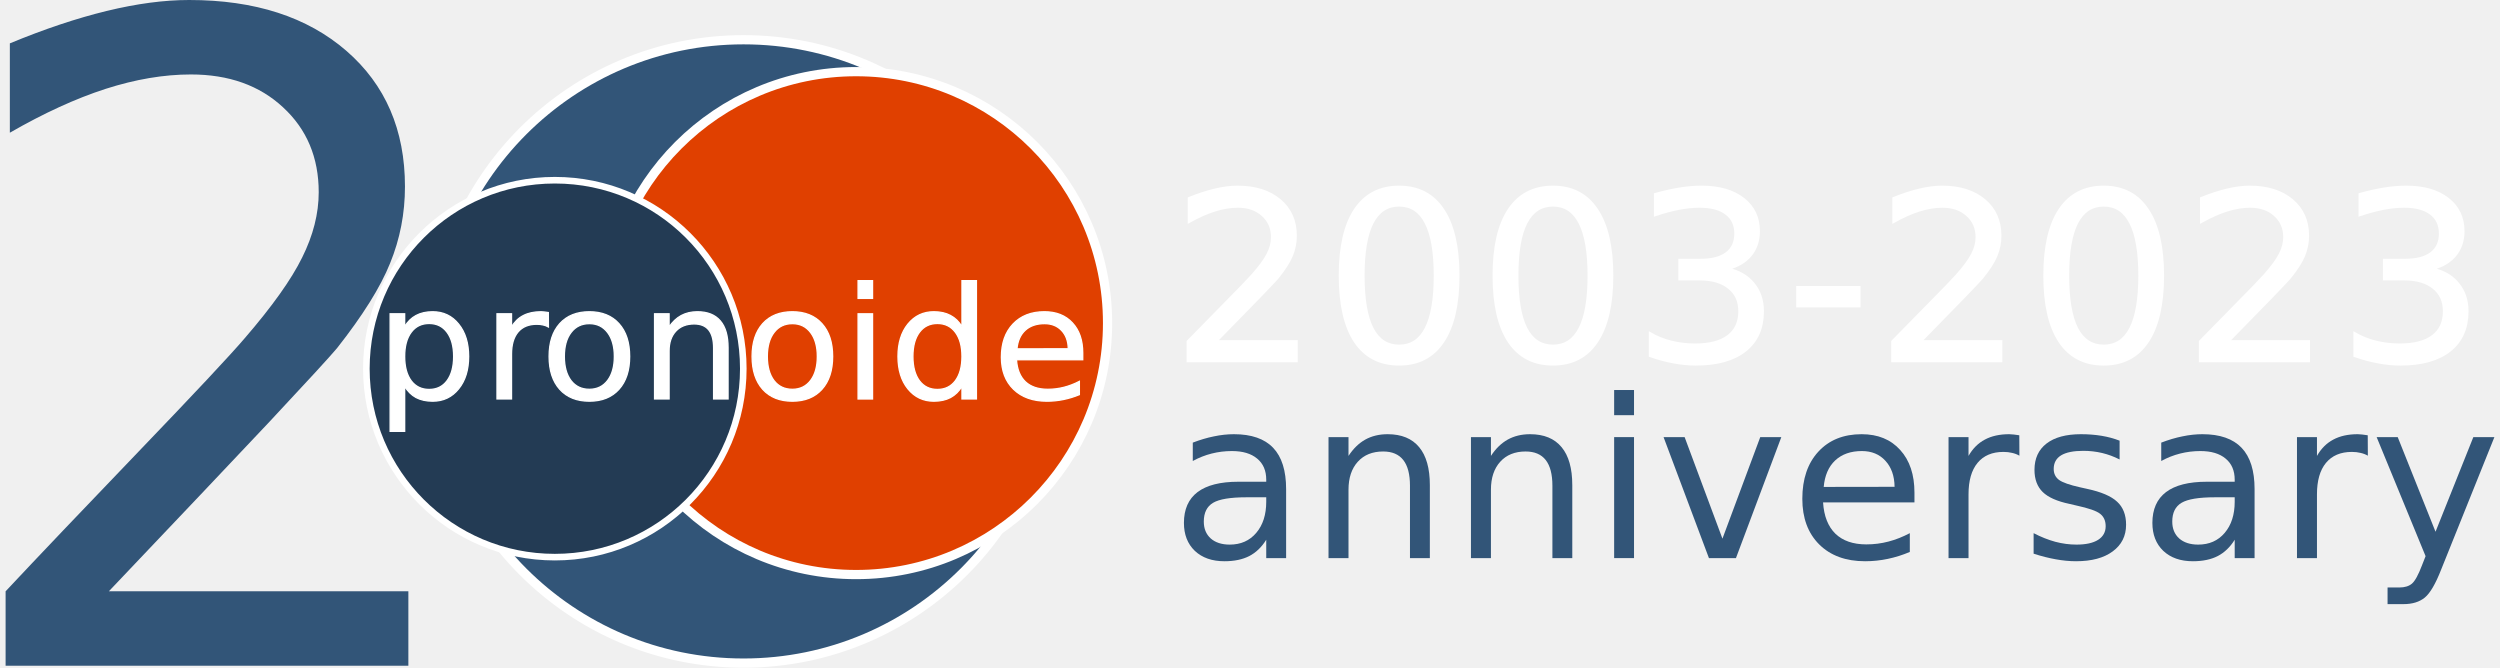
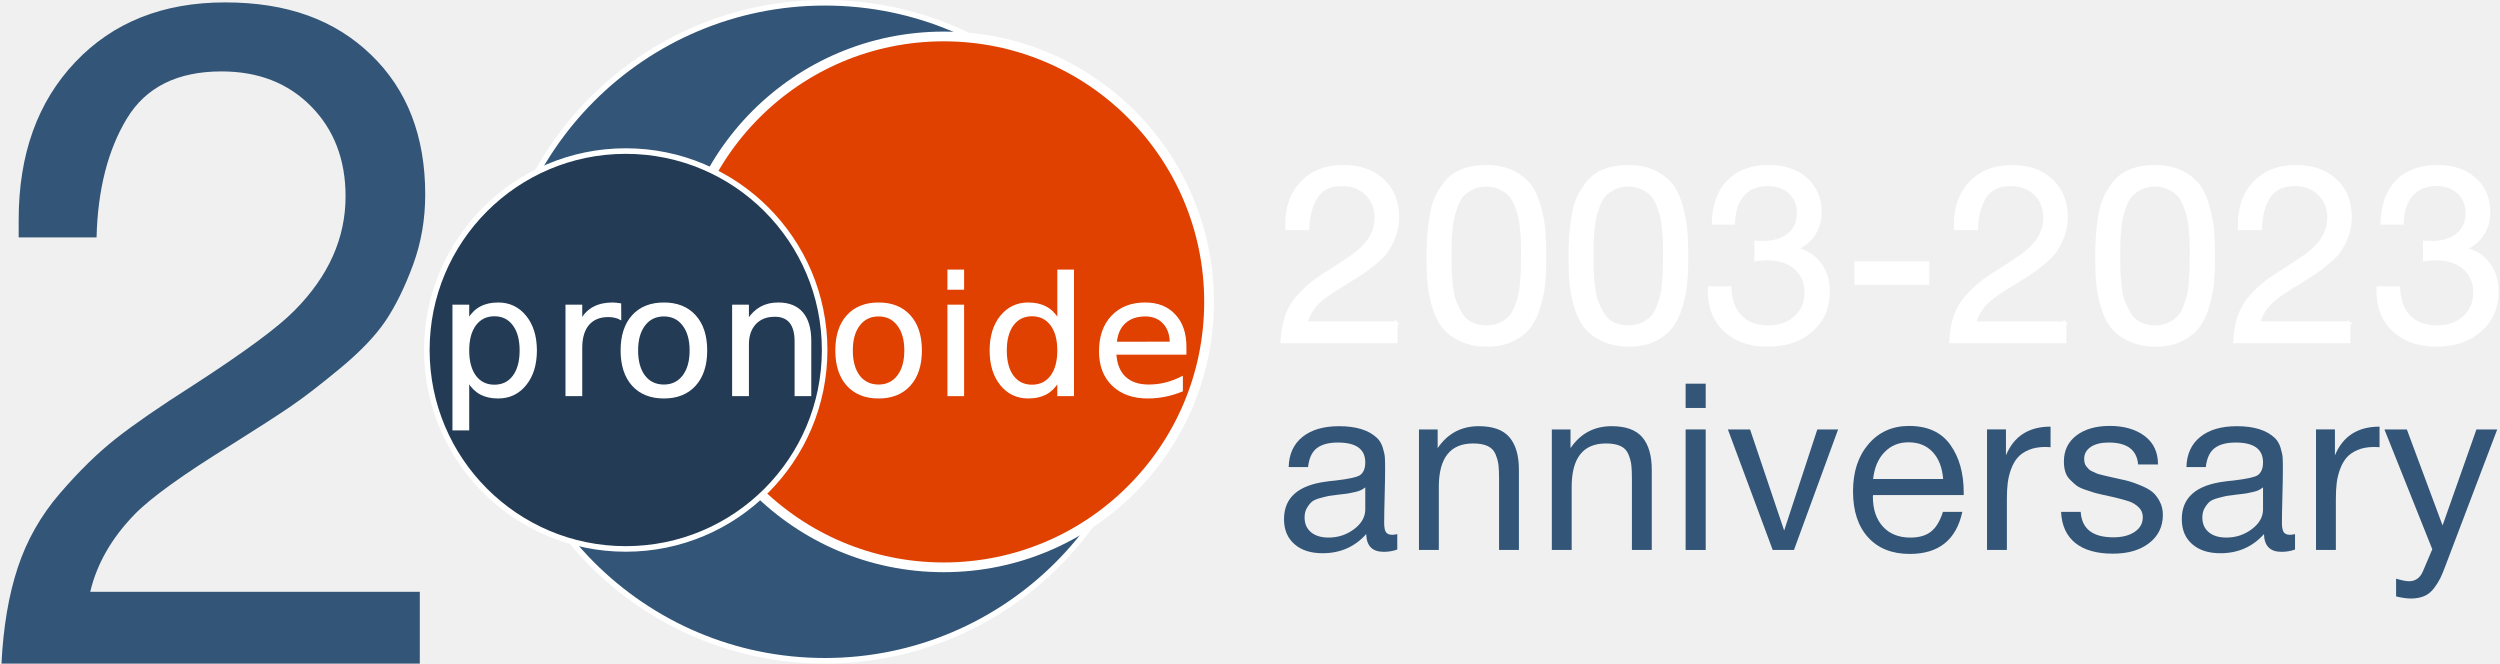
- <svg xmlns="http://www.w3.org/2000/svg" id="Layer_1" viewBox="0 0 161 43" version="1.1" width="161" height="43">
-   <defs id="defs4">
-     <style id="style2">.cls-1{font-size:130px;}.cls-1,.cls-2,.cls-3,.cls-4{font-family:HelveticaNeueCyr-Roman, HelveticaNeueCyr;}.cls-1,.cls-5,.cls-3,.cls-6,.cls-7{stroke:#fff;stroke-miterlimit:10;}.cls-1,.cls-3{fill:#fff;}.cls-2{font-size:670.85px;}.cls-2,.cls-5,.cls-4{fill:#325578;}.cls-8{letter-spacing:0em;}.cls-5,.cls-7{stroke-width:7px;}.cls-9{letter-spacing:.01em;}.cls-3{font-size:178px;letter-spacing:.02em;stroke-width:2px;}.cls-6{fill:#233b54;stroke-width:5px;}.cls-7{fill:#e04000;}.cls-4{font-size:168px;letter-spacing:.01em;}</style>
+ <svg xmlns="http://www.w3.org/2000/svg" id="Layer_1" viewBox="0 0 162 43" version="1.1" width="162" height="43">
+   <defs id="defs3854">
+     <style id="style3841">.cls-1,.cls-2{stroke-width:4px;}.cls-1,.cls-2,.cls-3,.cls-4,.cls-5{stroke:#fff;stroke-miterlimit:10;}.cls-1,.cls-6{fill:#325578;}.cls-2{fill:#233b54;}.cls-3{stroke-width:2px;}.cls-3,.cls-5{fill:#fff;}.cls-7{filter:url(#drop-shadow-1);}.cls-4{fill:#e04000;stroke-width:7px;}</style>
+     <filter id="drop-shadow-1" filterUnits="userSpaceOnUse">
+       <feOffset dx="5" dy="5" id="feOffset3843" />
+       <feGaussianBlur result="blur" stdDeviation="8" id="feGaussianBlur3845" />
+       <feFlood flood-color="#000" flood-opacity=".72" id="feFlood3847" />
+       <feComposite in2="blur" operator="in" id="feComposite3849" result="result1" />
+       <feComposite in="SourceGraphic" in2="result1" id="feComposite3851" />
+     </filter>
  </defs>
-   <g id="g780" transform="matrix(0.08480974,0,0,0.08480974,-3.60444,-29.32765)">
-     <g aria-label="anniversary" id="text8" class="cls-4" style="font-size:168px;font-family:HelveticaNeueCyr-Roman, HelveticaNeueCyr;letter-spacing:0.01em;fill:#325578">
-       <path d="m 989.006,723.419 q -18.293,0 -25.348,4.184 -7.055,4.184 -7.055,14.273 0,8.039 5.25,12.797 5.332,4.676 14.438,4.676 12.551,0 20.098,-8.859 7.629,-8.941 7.629,-23.707 v -3.363 z m 30.105,-6.234 v 52.418 h -15.094 v -13.945 q -5.168,8.367 -12.879,12.387 -7.711,3.938 -18.867,3.938 -14.109,0 -22.477,-7.875 -8.285,-7.957 -8.285,-21.246 0,-15.504 10.336,-23.379 10.418,-7.875 31.008,-7.875 h 21.164 v -1.477 q 0,-10.418 -6.891,-16.078 -6.809,-5.742 -19.195,-5.742 -7.875,0 -15.34,1.887 -7.465,1.887 -14.355,5.66 v -13.945 q 8.285,-3.199 16.078,-4.758 7.793,-1.641 15.176,-1.641 19.934,0 29.777,10.336 9.844,10.336 9.844,31.336 z" id="path3655" />
-       <path d="m 1128.253,714.149 v 55.453 h -15.094 v -54.961 q 0,-13.043 -5.086,-19.523 -5.086,-6.48 -15.258,-6.48 -12.223,0 -19.277,7.793 -7.055,7.793 -7.055,21.246 v 51.926 h -15.176 v -91.875 h 15.176 v 14.273 q 5.414,-8.285 12.715,-12.387 7.383,-4.102 16.98,-4.102 15.832,0 23.953,9.844 8.121,9.762 8.121,28.793 z" id="path3657" />
-       <path d="m 1236.409,714.149 v 55.453 h -15.094 v -54.961 q 0,-13.043 -5.086,-19.523 -5.086,-6.48 -15.258,-6.48 -12.223,0 -19.277,7.793 -7.055,7.793 -7.055,21.246 v 51.926 h -15.176 v -91.875 h 15.176 v 14.273 q 5.414,-8.285 12.715,-12.387 7.383,-4.102 16.98,-4.102 15.832,0 23.953,9.844 8.121,9.762 8.121,28.793 z" id="path3659" />
-       <path d="m 1268.195,677.727 h 15.094 v 91.875 h -15.094 z m 0,-35.766 h 15.094 v 19.113 h -15.094 z" id="path3661" />
-       <path d="m 1305.723,677.727 h 15.996 l 28.711,77.109 28.711,-77.109 h 15.996 l -34.453,91.875 h -20.508 z" id="path3663" />
-       <path d="m 1496.238,719.892 v 7.383 h -69.398 q 0.984,15.586 9.351,23.789 8.449,8.121 23.461,8.121 8.695,0 16.816,-2.133 8.203,-2.133 16.242,-6.398 v 14.273 q -8.121,3.445 -16.652,5.25 -8.531,1.805 -17.309,1.805 -21.984,0 -34.863,-12.797 -12.797,-12.797 -12.797,-34.617 0,-22.559 12.141,-35.766 12.223,-13.289 32.895,-13.289 18.539,0 29.285,11.977 10.828,11.895 10.828,32.402 z m -15.094,-4.43 q -0.164,-12.387 -6.973,-19.77 -6.727,-7.383 -17.883,-7.383 -12.633,0 -20.262,7.137 -7.547,7.137 -8.695,20.098 z" id="path3665" />
-       <path d="m 1575.93,691.837 q -2.543,-1.477 -5.578,-2.133 -2.953,-0.738 -6.562,-0.738 -12.797,0 -19.688,8.367 -6.809,8.285 -6.809,23.871 v 48.398 h -15.176 v -91.875 h 15.176 v 14.273 q 4.758,-8.367 12.387,-12.387 7.629,-4.102 18.539,-4.102 1.559,0 3.445,0.246 1.887,0.164 4.184,0.574 z" id="path3667" />
-       <path d="m 1652.013,680.435 v 14.273 q -6.399,-3.281 -13.289,-4.922 -6.891,-1.641 -14.273,-1.641 -11.238,0 -16.898,3.445 -5.578,3.445 -5.578,10.336 0,5.25 4.019,8.285 4.02,2.953 16.16,5.66 l 5.168,1.148 q 16.078,3.445 22.805,9.762 6.809,6.234 6.809,17.473 0,12.797 -10.172,20.262 -10.09,7.465 -27.809,7.465 -7.383,0 -15.422,-1.477 -7.957,-1.395 -16.816,-4.266 v -15.586 q 8.367,4.348 16.488,6.562 8.121,2.133 16.078,2.133 10.664,0 16.406,-3.609 5.742,-3.691 5.742,-10.336 0,-6.152 -4.184,-9.434 -4.101,-3.281 -18.129,-6.316 l -5.25,-1.23 q -14.027,-2.953 -20.262,-9.023 -6.234,-6.152 -6.234,-16.816 0,-12.961 9.188,-20.016 9.188,-7.055 26.086,-7.055 8.367,0 15.75,1.23 7.383,1.23 13.617,3.691 z" id="path3669" />
-       <path d="m 1724.403,723.419 q -18.293,0 -25.348,4.184 -7.055,4.184 -7.055,14.273 0,8.039 5.25,12.797 5.332,4.676 14.438,4.676 12.551,0 20.098,-8.859 7.629,-8.941 7.629,-23.707 v -3.363 z m 30.105,-6.234 v 52.418 h -15.094 v -13.945 q -5.168,8.367 -12.879,12.387 -7.711,3.938 -18.867,3.938 -14.109,0 -22.477,-7.875 -8.285,-7.957 -8.285,-21.246 0,-15.504 10.336,-23.379 10.418,-7.875 31.008,-7.875 h 21.164 v -1.477 q 0,-10.418 -6.891,-16.078 -6.809,-5.742 -19.195,-5.742 -7.875,0 -15.34,1.887 -7.465,1.887 -14.355,5.66 v -13.945 q 8.285,-3.199 16.078,-4.758 7.793,-1.641 15.176,-1.641 19.934,0 29.777,10.336 9.844,10.336 9.844,31.336 z" id="path3671" />
-       <path d="m 1840.517,691.837 q -2.543,-1.477 -5.578,-2.133 -2.953,-0.738 -6.562,-0.738 -12.797,0 -19.688,8.367 -6.809,8.285 -6.809,23.871 v 48.398 h -15.176 v -91.875 h 15.176 v 14.273 q 4.758,-8.367 12.387,-12.387 7.629,-4.102 18.539,-4.102 1.558,0 3.445,0.246 1.887,0.164 4.184,0.574 z" id="path3673" />
-       <path d="m 1896.256,778.134 q -6.399,16.406 -12.469,21.41 -6.07,5.004 -16.242,5.004 h -12.059 v -12.633 h 8.859 q 6.234,0 9.68,-2.953 3.445,-2.953 7.629,-13.945 l 2.707,-6.891 -37.16,-90.398 h 15.996 l 28.711,71.859 28.711,-71.859 h 15.996 z" id="path3675" />
+   <g class="cls-7" id="g3902">
+     <path class="cls-5" d="m 574.58,578.36 v 9.49 c 5,-7.71 12.76,-11.57 23.3,-11.57 9.64,0 17.29,3.17 22.96,9.49 5.67,6.33 8.5,14.91 8.5,25.74 0,10.83 -2.79,19.48 -8.37,25.94 -5.58,6.46 -13.1,9.68 -22.56,9.68 -9.46,0 -17.63,-3.68 -23.16,-11.05 v 35.23 h -11.38 v -92.95 z m 21.56,7.15 c -6.61,0 -11.81,2.32 -15.6,6.96 -3.8,4.64 -5.69,11.03 -5.69,19.18 0,8.15 1.94,14.54 5.82,19.17 3.88,4.64 9.17,6.96 15.87,6.96 6.7,0 11.65,-2.34 15.4,-7.02 3.75,-4.68 5.62,-11.05 5.62,-19.11 0,-8.06 -1.9,-14.54 -5.69,-19.18 -3.8,-4.64 -9.04,-6.96 -15.73,-6.96 z" id="path3886" />
+     <path class="cls-5" d="m 681.02,576.8 v 11.44 c -0.8,-0.08 -1.79,-0.13 -2.95,-0.13 -3.66,0 -6.83,0.54 -9.51,1.62 -2.68,1.08 -4.8,2.49 -6.36,4.23 -1.56,1.73 -2.83,3.9 -3.82,6.5 -0.98,2.6 -1.63,5.2 -1.94,7.8 -0.31,2.6 -0.47,5.55 -0.47,8.84 v 28.34 h -11.38 v -67.08 h 10.85 v 14.43 c 4.55,-10.66 13.08,-15.99 25.58,-15.99 z" id="path3888" />
+     <path class="cls-5" d="m 694.41,586.03 c 6.07,-6.41 14.33,-9.62 24.77,-9.62 10.44,0 18.57,3.08 24.37,9.23 5.8,6.15 8.7,14.78 8.7,25.87 0,11.09 -2.9,20.2 -8.7,26.52 -5.8,6.33 -13.97,9.49 -24.5,9.49 -10.53,0 -18.79,-3.12 -24.77,-9.36 -5.98,-6.24 -8.97,-14.91 -8.97,-26 0,-11.09 3.03,-19.71 9.11,-26.13 z m 40.37,6.7 c -3.88,-4.72 -9.17,-7.08 -15.87,-7.08 -6.7,0 -12.01,2.38 -15.93,7.15 -3.93,4.77 -5.89,11.14 -5.89,19.11 0,7.97 1.94,14.67 5.82,19.3 3.88,4.64 9.31,6.96 16.27,6.96 6.96,0 11.94,-2.34 15.73,-7.02 3.79,-4.68 5.69,-11.14 5.69,-19.37 0,-8.23 -1.94,-14.32 -5.82,-19.04 z" id="path3890" />
+     <path class="cls-5" d="m 778.24,578.36 v 10.4 c 5.71,-8.15 13.57,-12.22 23.57,-12.22 8.12,0 13.99,2.06 17.61,6.17 3.62,4.12 5.42,10.16 5.42,18.14 v 44.59 h -11.38 v -39.52 c 0,-3.29 -0.11,-5.87 -0.33,-7.73 -0.22,-1.86 -0.78,-3.86 -1.67,-5.98 -0.89,-2.12 -2.41,-3.66 -4.55,-4.62 -2.14,-0.95 -4.91,-1.43 -8.3,-1.43 -13.12,0 -19.68,8.06 -19.68,24.18 v 35.1 h -11.38 v -67.08 h 10.71 z" id="path3892" />
+     <path class="cls-5" d="m 849.2,586.03 c 6.07,-6.41 14.33,-9.62 24.77,-9.62 10.44,0 18.57,3.08 24.37,9.23 5.8,6.15 8.7,14.78 8.7,25.87 0,11.09 -2.9,20.2 -8.7,26.52 -5.8,6.33 -13.97,9.49 -24.5,9.49 -10.53,0 -18.79,-3.12 -24.77,-9.36 -5.98,-6.24 -8.97,-14.91 -8.97,-26 0,-11.09 3.03,-19.71 9.11,-26.13 z m 40.37,6.7 c -3.88,-4.72 -9.17,-7.08 -15.87,-7.08 -6.7,0 -12.01,2.38 -15.93,7.15 -3.93,4.77 -5.89,11.14 -5.89,19.11 0,7.97 1.94,14.67 5.82,19.3 3.88,4.64 9.31,6.96 16.27,6.96 6.96,0 11.94,-2.34 15.73,-7.02 3.79,-4.68 5.69,-11.14 5.69,-19.37 0,-8.23 -1.94,-14.32 -5.82,-19.04 z" id="path3894" />
+     <path class="cls-5" d="m 934.36,552.88 v 13.52 h -11.52 v -13.52 z m 0,25.48 v 67.08 h -11.52 v -67.08 z" id="path3896" />
+     <path class="cls-5" d="m 1016.04,552.88 v 92.56 h -10.71 v -9.88 c -4.38,7.8 -11.96,11.7 -22.76,11.7 -9.82,0 -17.61,-3.18 -23.37,-9.55 -5.76,-6.37 -8.64,-15.01 -8.64,-25.93 0,-10.14 2.7,-18.57 8.1,-25.29 5.4,-6.72 13.19,-10.07 23.37,-10.07 10.18,0 17.45,3.64 22.63,10.92 v -34.45 h 11.38 z M 983.5,585.9 c -6.52,0 -11.67,2.3 -15.47,6.89 -3.8,4.59 -5.69,10.83 -5.69,18.72 0,7.89 1.94,14.62 5.82,19.44 3.88,4.81 9.08,7.21 15.6,7.21 6.52,0 11.78,-2.32 15.53,-6.96 3.75,-4.63 5.62,-11.07 5.62,-19.3 0,-7.37 -1.76,-13.54 -5.29,-18.52 -3.53,-4.98 -8.9,-7.48 -16.13,-7.48 z" id="path3898" />
+     <path class="cls-5" d="m 1093.97,624.25 c -3.48,15.6 -13.52,23.4 -30.13,23.4 -10.18,0 -18.14,-3.08 -23.9,-9.23 -5.76,-6.15 -8.64,-14.69 -8.64,-25.61 0,-10.92 2.97,-19.61 8.9,-26.33 5.94,-6.72 13.68,-10.07 23.23,-10.07 10.62,0 18.5,3.49 23.63,10.46 5.13,6.98 7.7,15.79 7.7,26.45 v 1.56 h -51.95 l -0.13,0.78 c 0,7.11 1.92,12.7 5.76,16.77 3.84,4.07 9.11,6.11 15.8,6.11 5,0 8.95,-1.12 11.85,-3.38 2.9,-2.25 5.16,-5.89 6.76,-10.92 h 11.11 z m -10.98,-18.33 c -0.54,-6.41 -2.54,-11.42 -6.03,-15.02 -3.48,-3.6 -8.08,-5.4 -13.79,-5.4 -5.71,0 -10.13,1.82 -13.79,5.46 -3.66,3.64 -5.85,8.62 -6.56,14.95 h 40.17 z" id="path3900" />
+   </g>
+   <g id="g4958" transform="matrix(0.09005986,0,0,0.09007877,-21.71969,-33.3886)">
+     <g id="g3878">
+       <path class="cls-6" d="m 1246.53,754.86 v 11.09 c -2.91,1.12 -6.16,1.68 -9.74,1.68 -8.18,0 -12.38,-4.25 -12.6,-12.77 -8.18,9.18 -18.65,13.78 -31.42,13.78 -8.51,0 -15.26,-2.18 -20.24,-6.55 -4.99,-4.37 -7.48,-10.36 -7.48,-17.98 0,-15.46 10.25,-24.47 30.74,-27.05 1.34,-0.22 3.3,-0.45 5.88,-0.67 9.74,-1.12 15.73,-2.41 17.98,-3.86 2.57,-1.79 3.86,-4.87 3.86,-9.24 0,-9.52 -6.55,-14.28 -19.66,-14.28 -6.72,0 -11.82,1.37 -15.29,4.12 -3.47,2.75 -5.54,7.25 -6.22,13.52 h -13.94 c 0.22,-9.29 3.53,-16.52 9.91,-21.67 6.38,-5.15 15.17,-7.73 26.38,-7.73 12.21,0 21.28,2.8 27.22,8.4 1.9,1.79 3.3,4.15 4.2,7.06 0.89,2.91 1.4,5.29 1.51,7.14 0.11,1.85 0.17,4.62 0.17,8.32 0,4.26 -0.11,10.7 -0.34,19.32 -0.23,8.63 -0.34,15.07 -0.34,19.32 0,3.14 0.42,5.35 1.26,6.64 0.84,1.29 2.38,1.93 4.62,1.93 0.9,0 2.07,-0.17 3.53,-0.5 z m -23.02,-33.6 c -1.01,0.79 -2.07,1.46 -3.19,2.02 -1.12,0.56 -2.55,1.01 -4.28,1.34 -1.74,0.34 -2.91,0.59 -3.53,0.76 -0.62,0.17 -2.1,0.39 -4.45,0.67 -2.35,0.28 -3.58,0.42 -3.7,0.42 -3.47,0.45 -5.74,0.76 -6.8,0.92 -1.07,0.17 -3.08,0.65 -6.05,1.43 -2.97,0.78 -5.07,1.68 -6.3,2.69 -1.23,1.01 -2.44,2.49 -3.61,4.45 -1.18,1.96 -1.76,4.28 -1.76,6.97 0,4.48 1.54,8.01 4.62,10.58 3.08,2.58 7.31,3.86 12.68,3.86 6.83,0 12.94,-2.02 18.31,-6.05 5.37,-4.03 8.06,-8.79 8.06,-14.28 v -15.79 z" id="path3856" />
+       <path class="cls-6" d="m 1275.6,679.59 v 13.44 c 7.17,-10.53 17.02,-15.79 29.57,-15.79 10.19,0 17.56,2.66 22.09,7.98 4.54,5.32 6.8,13.13 6.8,23.44 v 57.62 h -14.28 v -51.07 c 0,-4.25 -0.14,-7.59 -0.42,-10 -0.28,-2.41 -0.98,-4.98 -2.1,-7.73 -1.12,-2.74 -3.02,-4.73 -5.71,-5.96 -2.69,-1.23 -6.16,-1.85 -10.42,-1.85 -16.46,0 -24.7,10.42 -24.7,31.25 v 45.36 h -14.28 v -86.69 h 13.44 z" id="path3858" />
+       <path class="cls-6" d="m 1371.19,679.59 v 13.44 c 7.17,-10.53 17.02,-15.79 29.57,-15.79 10.19,0 17.56,2.66 22.09,7.98 4.54,5.32 6.8,13.13 6.8,23.44 v 57.62 h -14.28 v -51.07 c 0,-4.25 -0.14,-7.59 -0.42,-10 -0.28,-2.41 -0.98,-4.98 -2.1,-7.73 -1.12,-2.74 -3.02,-4.73 -5.71,-5.96 -2.69,-1.23 -6.16,-1.85 -10.42,-1.85 -16.46,0 -24.7,10.42 -24.7,31.25 v 45.36 h -14.28 v -86.69 h 13.44 z" id="path3860" />
+       <path class="cls-6" d="m 1468.46,646.67 v 17.47 h -14.45 v -17.47 z m 0,32.93 v 86.69 h -14.45 V 679.6 Z" id="path3862" />
+       <path class="cls-6" d="m 1484.42,679.59 h 15.96 l 24.53,72.74 23.86,-72.74 h 14.95 l -31.75,86.69 h -15.29 z" id="path3864" />
+       <path class="cls-6" d="m 1653.09,738.9 c -4.37,20.16 -16.97,30.24 -37.8,30.24 -12.77,0 -22.76,-3.97 -29.99,-11.93 -7.22,-7.95 -10.84,-18.98 -10.84,-33.1 0,-14.12 3.72,-25.34 11.17,-34.02 7.45,-8.68 17.16,-13.02 29.15,-13.02 13.33,0 23.21,4.51 29.65,13.52 6.44,9.02 9.66,20.41 9.66,34.19 v 2.02 h -65.18 l -0.17,1.01 c 0,9.19 2.41,16.41 7.22,21.67 4.81,5.27 11.42,7.9 19.82,7.9 6.27,0 11.23,-1.45 14.87,-4.37 3.64,-2.91 6.47,-7.62 8.48,-14.11 h 13.94 z m -13.78,-23.69 c -0.67,-8.29 -3.19,-14.75 -7.56,-19.4 -4.37,-4.65 -10.14,-6.97 -17.3,-6.97 -7.16,0 -12.71,2.35 -17.3,7.06 -4.59,4.7 -7.34,11.15 -8.23,19.32 h 50.4 z" id="path3866" />
+       <path class="cls-6" d="m 1716.59,677.58 v 14.78 c -1.01,-0.11 -2.24,-0.17 -3.7,-0.17 -4.59,0 -8.57,0.7 -11.93,2.1 -3.36,1.4 -6.02,3.22 -7.98,5.46 -1.96,2.24 -3.56,5.04 -4.79,8.4 -1.23,3.36 -2.04,6.72 -2.44,10.08 -0.39,3.36 -0.59,7.17 -0.59,11.42 v 36.62 h -14.28 v -86.69 h 13.61 v 18.65 c 5.71,-13.78 16.41,-20.66 32.09,-20.66 z" id="path3868" />
+       <path class="cls-6" d="m 1793.87,704.79 h -14.28 c -0.9,-10.53 -7.95,-15.79 -21.17,-15.79 -5.49,0 -9.8,1.07 -12.94,3.19 -3.14,2.13 -4.7,4.98 -4.7,8.57 0,1.01 0.11,1.99 0.34,2.94 0.22,0.95 0.64,1.79 1.26,2.52 0.61,0.73 1.18,1.37 1.68,1.93 0.5,0.56 1.34,1.09 2.52,1.6 1.18,0.5 2.07,0.92 2.69,1.26 0.61,0.34 1.74,0.7 3.36,1.09 1.62,0.39 2.77,0.67 3.44,0.84 0.67,0.17 1.99,0.48 3.95,0.92 1.96,0.45 3.22,0.73 3.78,0.84 4.14,0.9 7.25,1.62 9.32,2.18 2.07,0.56 4.93,1.6 8.57,3.11 3.64,1.51 6.41,3.08 8.32,4.7 1.9,1.62 3.61,3.86 5.12,6.72 1.51,2.86 2.27,6.08 2.27,9.66 0,8.4 -3.28,15.15 -9.83,20.24 -6.55,5.09 -15.26,7.64 -26.12,7.64 -11.76,0 -20.81,-2.58 -27.13,-7.73 -6.33,-5.15 -9.72,-12.6 -10.16,-22.34 h 14.11 c 0.78,12.21 8.62,18.31 23.52,18.31 6.38,0 11.51,-1.32 15.37,-3.95 3.86,-2.63 5.8,-6.13 5.8,-10.5 0,-2.91 -1.01,-5.32 -3.02,-7.22 -2.02,-1.9 -4.26,-3.28 -6.72,-4.12 -2.46,-0.84 -5.99,-1.82 -10.58,-2.94 -0.67,-0.11 -1.18,-0.22 -1.51,-0.34 -1.01,-0.22 -3.17,-0.7 -6.47,-1.43 -3.3,-0.73 -5.69,-1.31 -7.14,-1.76 -1.46,-0.45 -3.56,-1.15 -6.3,-2.1 -2.75,-0.95 -4.79,-1.96 -6.13,-3.02 -1.34,-1.06 -2.83,-2.41 -4.45,-4.03 -1.62,-1.62 -2.77,-3.53 -3.44,-5.71 -0.67,-2.18 -1.01,-4.67 -1.01,-7.48 0,-7.84 3,-14.05 8.99,-18.65 5.99,-4.59 14.03,-6.89 24.11,-6.89 10.08,0 18.51,2.41 24.95,7.22 6.44,4.82 9.66,11.65 9.66,20.5 z" id="path3870" />
+       <path class="cls-6" d="m 1892.49,754.86 v 11.09 c -2.91,1.12 -6.16,1.68 -9.74,1.68 -8.18,0 -12.38,-4.25 -12.6,-12.77 -8.18,9.18 -18.65,13.78 -31.42,13.78 -8.51,0 -15.26,-2.18 -20.24,-6.55 -4.99,-4.37 -7.48,-10.36 -7.48,-17.98 0,-15.46 10.25,-24.47 30.74,-27.05 1.34,-0.22 3.3,-0.45 5.88,-0.67 9.74,-1.12 15.73,-2.41 17.98,-3.86 2.57,-1.79 3.86,-4.87 3.86,-9.24 0,-9.52 -6.55,-14.28 -19.66,-14.28 -6.72,0 -11.82,1.37 -15.29,4.12 -3.47,2.75 -5.54,7.25 -6.22,13.52 h -13.94 c 0.22,-9.29 3.53,-16.52 9.91,-21.67 6.38,-5.15 15.17,-7.73 26.38,-7.73 12.21,0 21.28,2.8 27.22,8.4 1.9,1.79 3.3,4.15 4.2,7.06 0.89,2.91 1.4,5.29 1.51,7.14 0.11,1.85 0.17,4.62 0.17,8.32 0,4.26 -0.11,10.7 -0.34,19.32 -0.23,8.63 -0.34,15.07 -0.34,19.32 0,3.14 0.42,5.35 1.26,6.64 0.84,1.29 2.38,1.93 4.62,1.93 0.9,0 2.07,-0.17 3.53,-0.5 z m -23.02,-33.6 c -1.01,0.79 -2.07,1.46 -3.19,2.02 -1.12,0.56 -2.55,1.01 -4.28,1.34 -1.74,0.34 -2.91,0.59 -3.53,0.76 -0.62,0.17 -2.1,0.39 -4.45,0.67 -2.35,0.28 -3.58,0.42 -3.7,0.42 -3.47,0.45 -5.74,0.76 -6.8,0.92 -1.07,0.17 -3.08,0.65 -6.05,1.43 -2.97,0.78 -5.07,1.68 -6.3,2.69 -1.23,1.01 -2.44,2.49 -3.61,4.45 -1.18,1.96 -1.76,4.28 -1.76,6.97 0,4.48 1.54,8.01 4.62,10.58 3.08,2.58 7.31,3.86 12.68,3.86 6.83,0 12.94,-2.02 18.31,-6.05 5.37,-4.03 8.06,-8.79 8.06,-14.28 v -15.79 z" id="path3872" />
+       <path class="cls-6" d="m 1953.3,677.58 v 14.78 c -1.01,-0.11 -2.24,-0.17 -3.7,-0.17 -4.59,0 -8.57,0.7 -11.93,2.1 -3.36,1.4 -6.02,3.22 -7.98,5.46 -1.96,2.24 -3.56,5.04 -4.79,8.4 -1.23,3.36 -2.04,6.72 -2.44,10.08 -0.39,3.36 -0.59,7.17 -0.59,11.42 v 36.62 h -14.28 v -86.69 h 13.61 v 18.65 c 5.71,-13.78 16.41,-20.66 32.09,-20.66 z" id="path3874" />
+       <path class="cls-6" d="m 2037.97,679.59 -37.13,97.78 c -1.46,3.92 -2.72,6.97 -3.78,9.16 -1.07,2.18 -2.58,4.59 -4.54,7.22 -1.96,2.63 -4.31,4.54 -7.06,5.71 -2.75,1.18 -5.96,1.76 -9.66,1.76 -2.8,0 -6.33,-0.5 -10.58,-1.51 v -12.77 c 4.14,1.23 7.22,1.85 9.24,1.85 4.7,0 8.06,-2.41 10.08,-7.22 l 6.72,-15.79 -34.44,-86.18 h 16.13 l 25.7,69.05 24.36,-69.05 h 14.95 z" id="path3876" />
    </g>
-     <circle class="cls-5" cx="607.091" cy="612.652" r="236.67" id="circle10" />
-     <circle class="cls-7" cx="692.581" cy="591.152" r="190.94" id="circle12" />
-     <circle class="cls-6" cx="463.811" cy="625.762" r="143.11" id="circle14" />
-     <g aria-label="pronoide" transform="scale(1.014889,0.9853293)" id="text22" style="font-size:120px;font-family:HelveticaNeueCyr-Roman, HelveticaNeueCyr;fill:#ffffff;stroke:#ffffff;stroke-width:1.015;stroke-miterlimit:10" class="cls-1">
-       <path d="m 344.631,648.578 v 34.805 H 333.791 V 592.797 h 10.84 v 9.961 q 3.398,-5.859 8.555,-8.672 5.215,-2.871 12.422,-2.871 11.953,0 19.395,9.492 7.5,9.492 7.5,24.961 0,15.469 -7.5,24.961 -7.441,9.492 -19.395,9.492 -7.207,0 -12.422,-2.812 -5.156,-2.871 -8.555,-8.73 z m 36.68,-22.91 q 0,-11.895 -4.922,-18.633 -4.863,-6.797 -13.418,-6.797 -8.555,0 -13.477,6.797 -4.863,6.738 -4.863,18.633 0,11.895 4.863,18.691 4.922,6.738 13.477,6.738 8.555,0 13.418,-6.738 4.922,-6.797 4.922,-18.691 z" style="letter-spacing:0.01em" id="path3697" />
-       <path d="m 452.182,602.875 q -1.816,-1.055 -3.984,-1.523 -2.109,-0.527 -4.688,-0.527 -9.141,0 -14.062,5.977 -4.863,5.918 -4.863,17.051 V 658.422 h -10.84 v -65.625 h 10.84 v 10.195 q 3.398,-5.977 8.848,-8.848 5.449,-2.93 13.242,-2.93 1.113,0 2.461,0.176 1.348,0.117 2.988,0.41 z" style="letter-spacing:0em" id="path3699" />
-       <path d="m 482.859,600.356 q -8.672,0 -13.711,6.797 -5.039,6.738 -5.039,18.516 0,11.777 4.98,18.574 5.039,6.738 13.77,6.738 8.613,0 13.652,-6.797 5.039,-6.797 5.039,-18.516 0,-11.66 -5.039,-18.457 -5.039,-6.855 -13.652,-6.855 z m 0,-9.141 q 14.062,0 22.09,9.141 8.027,9.141 8.027,25.312 0,16.113 -8.027,25.312 -8.027,9.141 -22.09,9.141 -14.121,0 -22.148,-9.141 -7.969,-9.199 -7.969,-25.312 0,-16.172 7.969,-25.312 8.027,-9.141 22.148,-9.141 z" style="letter-spacing:0.01em" id="path3701" />
-       <path d="M 586.598,618.813 V 658.422 h -10.781 v -39.258 q 0,-9.316 -3.633,-13.945 -3.633,-4.629 -10.898,-4.629 -8.73,0 -13.77,5.566 -5.039,5.566 -5.039,15.176 V 658.422 h -10.84 v -65.625 h 10.84 v 10.195 q 3.867,-5.918 9.082,-8.848 5.273,-2.93 12.129,-2.93 11.309,0 17.109,7.031 5.801,6.973 5.801,20.566 z" style="letter-spacing:0.01em" id="path3703" />
-       <path d="m 634.732,600.356 q -8.672,0 -13.711,6.797 -5.039,6.738 -5.039,18.516 0,11.777 4.98,18.574 5.039,6.738 13.77,6.738 8.613,0 13.652,-6.797 5.039,-6.797 5.039,-18.516 0,-11.66 -5.039,-18.457 -5.039,-6.855 -13.652,-6.855 z m 0,-9.141 q 14.062,0 22.09,9.141 8.027,9.141 8.027,25.312 0,16.113 -8.027,25.312 -8.027,9.141 -22.09,9.141 -14.121,0 -22.148,-9.141 -7.969,-9.199 -7.969,-25.312 0,-16.172 7.969,-25.312 8.027,-9.141 22.148,-9.141 z" style="letter-spacing:0.01em" id="path3705" />
-       <path d="m 683.92,592.797 h 10.781 v 65.625 h -10.781 z m 0,-25.547 h 10.781 v 13.652 h -10.781 z" style="letter-spacing:0.01em" id="path3707" />
-       <path d="m 761.643,602.758 v -35.508 h 10.781 V 658.422 H 761.643 v -9.844 q -3.398,5.859 -8.613,8.73 -5.156,2.812 -12.422,2.812 -11.895,0 -19.395,-9.492 -7.441,-9.492 -7.441,-24.961 0,-15.469 7.441,-24.961 7.5,-9.492 19.395,-9.492 7.266,0 12.422,2.871 5.215,2.812 8.613,8.672 z m -36.738,22.91 q 0,11.895 4.863,18.691 4.922,6.738 13.477,6.738 8.555,0 13.477,-6.738 4.922,-6.797 4.922,-18.691 0,-11.895 -4.922,-18.633 -4.922,-6.797 -13.477,-6.797 -8.555,0 -13.477,6.797 -4.863,6.738 -4.863,18.633 z" style="letter-spacing:0.01em" id="path3709" />
-       <path d="m 851.965,622.914 v 5.273 H 802.394 q 0.703,11.133 6.68,16.992 6.035,5.801 16.758,5.801 6.211,0 12.012,-1.523 5.859,-1.523 11.602,-4.57 v 10.195 q -5.801,2.461 -11.895,3.75 -6.094,1.289 -12.363,1.289 -15.703,0 -24.902,-9.141 -9.141,-9.141 -9.141,-24.727 0,-16.113 8.672,-25.547 8.73,-9.492 23.496,-9.492 13.242,0 20.918,8.555 7.734,8.496 7.734,23.145 z m -10.781,-3.164 q -0.117,-8.848 -4.98,-14.121 -4.805,-5.273 -12.773,-5.273 -9.023,0 -14.473,5.098 -5.391,5.098 -6.211,14.355 z" style="letter-spacing:0.01em" id="path3711" />
+     <circle class="cls-1" cx="834.68" cy="609.33" r="236.67" id="circle3880" />
+     <circle class="cls-4" cx="920.17" cy="587.83" r="190.94" id="circle3882" />
+     <circle class="cls-2" cx="691.4" cy="622.44" r="143.11" id="circle3884" />
+     <g id="g3922">
+       <path class="cls-3" d="m 1245.8,602.85 v 13.71 h -82.24 c 0.36,-7 1.42,-13.11 3.2,-18.33 1.78,-5.22 4.54,-9.94 8.28,-14.15 3.74,-4.21 7.39,-7.68 10.95,-10.41 3.56,-2.73 8.6,-6.11 15.13,-10.15 10.21,-6.41 16.91,-11.21 20.11,-14.42 6.64,-6.52 9.97,-13.76 9.97,-21.72 0,-7 -2.26,-12.73 -6.76,-17.18 -4.51,-4.45 -10.39,-6.67 -17.62,-6.67 -8.66,0 -14.86,3 -18.6,8.99 -3.74,5.99 -5.73,13.56 -5.96,22.69 h -15.31 v -3.38 c 0,-12.46 3.71,-22.49 11.12,-30.08 7.42,-7.59 17.24,-11.39 29.46,-11.39 12.22,0 21.54,3.32 28.66,9.97 7.12,6.65 10.68,15.55 10.68,26.7 0,4.75 -0.8,9.23 -2.4,13.44 -1.6,4.21 -3.38,7.74 -5.34,10.59 -1.96,2.85 -4.93,5.87 -8.9,9.08 -3.98,3.2 -7.27,5.67 -9.88,7.39 -2.61,1.72 -6.35,4.07 -11.21,7.03 -9.73,5.82 -16.2,10.32 -19.4,13.53 -4.51,4.51 -7.42,9.43 -8.72,14.77 h 64.79 z" id="path3904" />
+       <path class="cls-3" d="m 1310.59,490.35 c 7.59,0 14.09,1.4 19.49,4.18 5.4,2.79 9.52,6.2 12.37,10.23 2.85,4.04 5.1,9.29 6.76,15.75 1.66,6.47 2.67,12.28 3.03,17.44 0.36,5.16 0.53,11.36 0.53,18.6 0,6.65 -0.27,12.64 -0.8,17.98 -0.53,5.34 -1.66,10.92 -3.38,16.73 -1.72,5.82 -4.07,10.65 -7.03,14.51 -2.97,3.86 -7,7.03 -12.1,9.52 -5.1,2.49 -11.16,3.74 -18.16,3.74 -7.36,0 -13.74,-1.28 -19.13,-3.83 -5.4,-2.55 -9.58,-5.72 -12.55,-9.52 -2.97,-3.8 -5.31,-8.63 -7.03,-14.51 -1.72,-5.87 -2.82,-11.45 -3.29,-16.73 -0.48,-5.28 -0.71,-11.36 -0.71,-18.24 0,-5.93 0.15,-11.09 0.45,-15.49 0.29,-4.39 0.89,-9.34 1.78,-14.86 0.89,-5.52 2.28,-10.2 4.18,-14.06 1.9,-3.85 4.33,-7.5 7.3,-10.95 2.96,-3.44 6.85,-6.05 11.66,-7.83 4.81,-1.78 10.35,-2.67 16.64,-2.67 z m 9.79,15.58 c -2.85,-1.36 -6.11,-2.05 -9.79,-2.05 -3.68,0 -6.94,0.68 -9.79,2.05 -2.85,1.37 -5.16,2.94 -6.94,4.72 -1.78,1.78 -3.32,4.42 -4.63,7.92 -1.31,3.5 -2.23,6.44 -2.76,8.81 -0.53,2.38 -0.98,5.79 -1.33,10.24 -0.36,4.45 -0.53,7.6 -0.53,9.43 v 9.17 c 0,4.15 0.06,7.6 0.18,10.32 0.12,2.73 0.41,6.29 0.89,10.68 0.47,4.39 1.3,8.04 2.49,10.95 1.18,2.91 2.67,5.82 4.45,8.72 1.78,2.91 4.24,5.1 7.39,6.59 3.14,1.49 6.79,2.23 10.95,2.23 3.56,0 6.73,-0.65 9.52,-1.96 2.79,-1.3 5.07,-2.85 6.85,-4.63 1.78,-1.78 3.29,-4.3 4.54,-7.56 1.25,-3.26 2.16,-6.11 2.76,-8.54 0.59,-2.43 1.04,-5.7 1.33,-9.79 0.29,-4.09 0.47,-7.12 0.53,-9.08 0.06,-1.96 0.09,-4.83 0.09,-8.63 v -8.9 c 0,-1.78 -0.18,-4.86 -0.53,-9.26 -0.36,-4.39 -0.8,-7.77 -1.33,-10.15 -0.53,-2.37 -1.45,-5.28 -2.76,-8.72 -1.31,-3.44 -2.85,-6.05 -4.63,-7.83 -1.78,-1.78 -4.09,-3.35 -6.94,-4.72 z" id="path3906" />
+       <path class="cls-3" d="m 1412.76,490.35 c 7.59,0 14.09,1.4 19.49,4.18 5.4,2.79 9.52,6.2 12.37,10.23 2.85,4.04 5.1,9.29 6.76,15.75 1.66,6.47 2.67,12.28 3.03,17.44 0.36,5.16 0.53,11.36 0.53,18.6 0,6.65 -0.27,12.64 -0.8,17.98 -0.53,5.34 -1.66,10.92 -3.38,16.73 -1.72,5.82 -4.07,10.65 -7.03,14.51 -2.97,3.86 -7,7.03 -12.1,9.52 -5.1,2.49 -11.16,3.74 -18.16,3.74 -7.36,0 -13.74,-1.28 -19.13,-3.83 -5.4,-2.55 -9.58,-5.72 -12.55,-9.52 -2.97,-3.8 -5.31,-8.63 -7.03,-14.51 -1.72,-5.87 -2.82,-11.45 -3.29,-16.73 -0.48,-5.28 -0.71,-11.36 -0.71,-18.24 0,-5.93 0.15,-11.09 0.45,-15.49 0.29,-4.39 0.89,-9.34 1.78,-14.86 0.89,-5.52 2.28,-10.2 4.18,-14.06 1.9,-3.85 4.33,-7.5 7.3,-10.95 2.96,-3.44 6.85,-6.05 11.66,-7.83 4.81,-1.78 10.35,-2.67 16.64,-2.67 z m 9.79,15.58 c -2.85,-1.36 -6.11,-2.05 -9.79,-2.05 -3.68,0 -6.94,0.68 -9.79,2.05 -2.85,1.37 -5.16,2.94 -6.94,4.72 -1.78,1.78 -3.32,4.42 -4.63,7.92 -1.31,3.5 -2.23,6.44 -2.76,8.81 -0.53,2.38 -0.98,5.79 -1.33,10.24 -0.36,4.45 -0.53,7.6 -0.53,9.43 v 9.17 c 0,4.15 0.06,7.6 0.18,10.32 0.12,2.73 0.41,6.29 0.89,10.68 0.47,4.39 1.3,8.04 2.49,10.95 1.18,2.91 2.67,5.82 4.45,8.72 1.78,2.91 4.24,5.1 7.39,6.59 3.14,1.49 6.79,2.23 10.95,2.23 3.56,0 6.73,-0.65 9.52,-1.96 2.79,-1.3 5.07,-2.85 6.85,-4.63 1.78,-1.78 3.29,-4.3 4.54,-7.56 1.25,-3.26 2.16,-6.11 2.76,-8.54 0.59,-2.43 1.04,-5.7 1.33,-9.79 0.29,-4.09 0.47,-7.12 0.53,-9.08 0.06,-1.96 0.09,-4.83 0.09,-8.63 v -8.9 c 0,-1.78 -0.18,-4.86 -0.53,-9.26 -0.36,-4.39 -0.8,-7.77 -1.33,-10.15 -0.53,-2.37 -1.45,-5.28 -2.76,-8.72 -1.31,-3.44 -2.85,-6.05 -4.63,-7.83 -1.78,-1.78 -4.09,-3.35 -6.94,-4.72 z" id="path3908" />
+       <path class="cls-3" d="m 1473.81,531.29 c 0.36,-13.05 4,-23.14 10.95,-30.26 6.94,-7.12 16.64,-10.68 29.1,-10.68 11.15,0 20.11,3.03 26.88,9.08 6.76,6.05 10.15,14 10.15,23.85 0,5.94 -1.51,11.24 -4.54,15.93 -3.03,4.69 -7.27,8.16 -12.73,10.41 7.12,1.66 12.75,5.22 16.91,10.68 4.15,5.46 6.23,12.05 6.23,19.76 0.12,11.63 -3.89,21.03 -12.01,28.21 -8.13,7.18 -18.66,10.77 -31.59,10.77 -12.93,0 -23.05,-3.53 -30.71,-10.59 -7.65,-7.06 -11.48,-16.58 -11.48,-28.57 v -2.31 h 14.95 c 0.36,9.02 2.91,15.96 7.65,20.83 4.74,4.87 11.33,7.3 19.76,7.3 8.43,0 14.62,-2.28 19.67,-6.85 5.04,-4.57 7.57,-10.47 7.57,-17.71 0,-7.24 -2.52,-13.23 -7.57,-17.62 -5.04,-4.39 -11.84,-6.59 -20.38,-6.59 -2.14,0 -4.87,0.24 -8.19,0.71 v -12.82 c 1.66,0.12 3.38,0.18 5.16,0.18 7.83,0 14.03,-1.87 18.6,-5.61 4.57,-3.74 6.85,-8.81 6.85,-15.22 0,-6.41 -1.99,-11.15 -5.96,-14.95 -3.98,-3.8 -9.29,-5.7 -15.93,-5.7 -7.6,0 -13.53,2.4 -17.8,7.21 -4.27,4.81 -6.53,11.66 -6.76,20.56 h -14.77 z" id="path3910" />
+       <path class="cls-3" d="m 1628.32,559.6 v 14.95 h -51.8 V 559.6 Z" id="path3912" />
+       <path class="cls-3" d="m 1726.93,602.85 v 13.71 h -82.24 c 0.36,-7 1.42,-13.11 3.2,-18.33 1.78,-5.22 4.54,-9.94 8.28,-14.15 3.74,-4.21 7.39,-7.68 10.95,-10.41 3.56,-2.73 8.6,-6.11 15.13,-10.15 10.21,-6.41 16.91,-11.21 20.11,-14.42 6.64,-6.52 9.97,-13.76 9.97,-21.72 0,-7 -2.26,-12.73 -6.76,-17.18 -4.51,-4.45 -10.39,-6.67 -17.62,-6.67 -8.66,0 -14.86,3 -18.6,8.99 -3.74,5.99 -5.73,13.56 -5.96,22.69 h -15.31 v -3.38 c 0,-12.46 3.71,-22.49 11.12,-30.08 7.42,-7.59 17.24,-11.39 29.46,-11.39 12.22,0 21.54,3.32 28.66,9.97 7.12,6.65 10.68,15.55 10.68,26.7 0,4.75 -0.8,9.23 -2.4,13.44 -1.6,4.21 -3.38,7.74 -5.34,10.59 -1.96,2.85 -4.93,5.87 -8.9,9.08 -3.98,3.2 -7.27,5.67 -9.88,7.39 -2.61,1.72 -6.35,4.07 -11.21,7.03 -9.73,5.82 -16.2,10.32 -19.4,13.53 -4.51,4.51 -7.42,9.43 -8.72,14.77 h 64.79 z" id="path3914" />
+       <path class="cls-3" d="m 1791.72,490.35 c 7.59,0 14.09,1.4 19.49,4.18 5.4,2.79 9.52,6.2 12.37,10.23 2.85,4.04 5.1,9.29 6.76,15.75 1.66,6.47 2.67,12.28 3.03,17.44 0.36,5.16 0.53,11.36 0.53,18.6 0,6.65 -0.27,12.64 -0.8,17.98 -0.53,5.34 -1.66,10.92 -3.38,16.73 -1.72,5.82 -4.07,10.65 -7.03,14.51 -2.97,3.86 -7,7.03 -12.1,9.52 -5.1,2.49 -11.16,3.74 -18.16,3.74 -7.36,0 -13.74,-1.28 -19.13,-3.83 -5.4,-2.55 -9.58,-5.72 -12.55,-9.52 -2.97,-3.8 -5.31,-8.63 -7.03,-14.51 -1.72,-5.87 -2.82,-11.45 -3.29,-16.73 -0.48,-5.28 -0.71,-11.36 -0.71,-18.24 0,-5.93 0.15,-11.09 0.45,-15.49 0.29,-4.39 0.89,-9.34 1.78,-14.86 0.89,-5.52 2.28,-10.2 4.18,-14.06 1.9,-3.85 4.33,-7.5 7.3,-10.95 2.96,-3.44 6.85,-6.05 11.66,-7.83 4.81,-1.78 10.35,-2.67 16.64,-2.67 z m 9.79,15.58 c -2.85,-1.36 -6.11,-2.05 -9.79,-2.05 -3.68,0 -6.94,0.68 -9.79,2.05 -2.85,1.37 -5.16,2.94 -6.94,4.72 -1.78,1.78 -3.32,4.42 -4.63,7.92 -1.31,3.5 -2.23,6.44 -2.76,8.81 -0.53,2.38 -0.98,5.79 -1.33,10.24 -0.36,4.45 -0.53,7.6 -0.53,9.43 v 9.17 c 0,4.15 0.06,7.6 0.18,10.32 0.12,2.73 0.41,6.29 0.89,10.68 0.47,4.39 1.3,8.04 2.49,10.95 1.18,2.91 2.67,5.82 4.45,8.72 1.78,2.91 4.24,5.1 7.39,6.59 3.14,1.49 6.79,2.23 10.95,2.23 3.56,0 6.73,-0.65 9.52,-1.96 2.79,-1.3 5.07,-2.85 6.85,-4.63 1.78,-1.78 3.29,-4.3 4.54,-7.56 1.25,-3.26 2.16,-6.11 2.76,-8.54 0.59,-2.43 1.04,-5.7 1.33,-9.79 0.29,-4.09 0.47,-7.12 0.53,-9.08 0.06,-1.96 0.09,-4.83 0.09,-8.63 v -8.9 c 0,-1.78 -0.18,-4.86 -0.53,-9.26 -0.36,-4.39 -0.8,-7.77 -1.33,-10.15 -0.53,-2.37 -1.45,-5.28 -2.76,-8.72 -1.31,-3.44 -2.85,-6.05 -4.63,-7.83 -1.78,-1.78 -4.09,-3.35 -6.94,-4.72 z" id="path3916" />
+       <path class="cls-3" d="m 1931.27,602.85 v 13.71 h -82.24 c 0.36,-7 1.42,-13.11 3.2,-18.33 1.78,-5.22 4.54,-9.94 8.28,-14.15 3.74,-4.21 7.39,-7.68 10.95,-10.41 3.56,-2.73 8.6,-6.11 15.13,-10.15 10.21,-6.41 16.91,-11.21 20.11,-14.42 6.64,-6.52 9.97,-13.76 9.97,-21.72 0,-7 -2.26,-12.73 -6.76,-17.18 -4.51,-4.45 -10.39,-6.67 -17.62,-6.67 -8.66,0 -14.86,3 -18.6,8.99 -3.74,5.99 -5.73,13.56 -5.96,22.69 h -15.31 v -3.38 c 0,-12.46 3.71,-22.49 11.12,-30.08 7.42,-7.59 17.24,-11.39 29.46,-11.39 12.22,0 21.54,3.32 28.66,9.97 7.12,6.65 10.68,15.55 10.68,26.7 0,4.75 -0.8,9.23 -2.4,13.44 -1.6,4.21 -3.38,7.74 -5.34,10.59 -1.96,2.85 -4.93,5.87 -8.9,9.08 -3.98,3.2 -7.27,5.67 -9.88,7.39 -2.61,1.72 -6.35,4.07 -11.21,7.03 -9.73,5.82 -16.2,10.32 -19.4,13.53 -4.51,4.51 -7.42,9.43 -8.72,14.77 h 64.79 z" id="path3918" />
+       <path class="cls-3" d="m 1954.95,531.29 c 0.36,-13.05 4,-23.14 10.95,-30.26 6.94,-7.12 16.64,-10.68 29.1,-10.68 11.15,0 20.11,3.03 26.88,9.08 6.76,6.05 10.15,14 10.15,23.85 0,5.94 -1.51,11.24 -4.54,15.93 -3.03,4.69 -7.27,8.16 -12.73,10.41 7.12,1.66 12.75,5.22 16.91,10.68 4.15,5.46 6.23,12.05 6.23,19.76 0.12,11.63 -3.89,21.03 -12.01,28.21 -8.13,7.18 -18.66,10.77 -31.59,10.77 -12.93,0 -23.05,-3.53 -30.71,-10.59 -7.65,-7.06 -11.48,-16.58 -11.48,-28.57 v -2.31 h 14.95 c 0.36,9.02 2.91,15.96 7.65,20.83 4.74,4.87 11.33,7.3 19.76,7.3 8.43,0 14.62,-2.28 19.67,-6.85 5.04,-4.57 7.57,-10.47 7.57,-17.71 0,-7.24 -2.52,-13.23 -7.57,-17.62 -5.04,-4.39 -11.84,-6.59 -20.38,-6.59 -2.14,0 -4.87,0.24 -8.19,0.71 v -12.82 c 1.66,0.12 3.38,0.18 5.16,0.18 7.83,0 14.03,-1.87 18.6,-5.61 4.57,-3.74 6.85,-8.81 6.85,-15.22 0,-6.41 -1.99,-11.15 -5.96,-14.95 -3.98,-3.8 -9.29,-5.7 -15.93,-5.7 -7.6,0 -13.53,2.4 -17.8,7.21 -4.27,4.81 -6.53,11.66 -6.76,20.56 h -14.77 z" id="path3920" />
    </g>
-     <g aria-label="2003-2023" id="text26" class="cls-3" style="font-size:178px;font-family:HelveticaNeueCyr-Roman, HelveticaNeueCyr;letter-spacing:0.02em;fill:#ffffff;stroke:#ffffff;stroke-width:2px;stroke-miterlimit:10">
-       <path d="m 965.678,605.107 h 61.274 v 14.775 h -82.394 v -14.775 q 9.995,-10.343 27.204,-27.726 17.296,-17.47 21.729,-22.511 8.431,-9.474 11.733,-15.992 3.39,-6.605 3.39,-12.95 0,-10.343 -7.301,-16.861 -7.214,-6.519 -18.86,-6.519 -8.257,0 -17.47,2.868 -9.126,2.868 -19.556,8.691 v -17.73 q 10.604,-4.259 19.816,-6.432 9.213,-2.173 16.861,-2.173 20.164,0 32.158,10.082 11.994,10.082 11.994,26.943 0,7.996 -3.042,15.21 -2.955,7.127 -10.864,16.861 -2.173,2.521 -13.819,14.602 -11.646,11.994 -32.854,33.636 z" id="path3678" />
-       <path d="m 1104.911,501.679 q -13.559,0 -20.425,13.385 -6.779,13.298 -6.779,40.067 0,26.683 6.779,40.067 6.866,13.298 20.425,13.298 13.646,0 20.425,-13.298 6.866,-13.385 6.866,-40.067 0,-26.77 -6.866,-40.067 -6.779,-13.385 -20.425,-13.385 z m 0,-13.906 q 21.815,0 33.288,17.296 11.559,17.209 11.559,50.062 0,32.767 -11.559,50.062 -11.473,17.209 -33.288,17.209 -21.815,0 -33.375,-17.209 -11.473,-17.296 -11.473,-50.062 0,-32.854 11.473,-50.062 11.56,-17.296 33.375,-17.296 z" id="path3680" />
-       <path d="m 1221.72,501.679 q -13.559,0 -20.425,13.385 -6.779,13.298 -6.779,40.067 0,26.683 6.779,40.067 6.866,13.298 20.425,13.298 13.646,0 20.425,-13.298 6.866,-13.385 6.866,-40.067 0,-26.77 -6.866,-40.067 -6.779,-13.385 -20.425,-13.385 z m 0,-13.906 q 21.815,0 33.288,17.296 11.56,17.209 11.56,50.062 0,32.767 -11.56,50.062 -11.473,17.209 -33.288,17.209 -21.815,0 -33.375,-17.209 -11.473,-17.296 -11.473,-50.062 0,-32.854 11.473,-50.062 11.56,-17.296 33.375,-17.296 z" id="path3682" />
-       <path d="m 1354.173,549.917 q 12.602,2.694 19.642,11.212 7.127,8.518 7.127,21.033 0,19.208 -13.211,29.725 -13.211,10.517 -37.547,10.517 -8.17,0 -16.861,-1.651 -8.604,-1.564 -17.817,-4.78 v -16.948 q 7.301,4.259 15.992,6.432 8.691,2.173 18.165,2.173 16.514,0 25.118,-6.519 8.691,-6.519 8.691,-18.947 0,-11.473 -8.083,-17.904 -7.996,-6.519 -22.337,-6.519 h -15.123 v -14.428 h 15.818 q 12.95,0 19.816,-5.128 6.866,-5.215 6.866,-14.949 0,-9.995 -7.127,-15.297 -7.04,-5.389 -20.251,-5.389 -7.214,0 -15.471,1.564 -8.257,1.564 -18.165,4.867 v -15.645 q 9.995,-2.781 18.686,-4.172 8.778,-1.391 16.514,-1.391 19.99,0 31.637,9.126 11.646,9.039 11.646,24.51 0,10.777 -6.171,18.252 -6.171,7.388 -17.557,10.256 z" id="path3684" />
-       <path d="m 1407.448,563.997 h 46.847 v 14.254 h -46.847 z" id="path3686" />
-       <path d="m 1500.703,605.107 h 61.274 v 14.775 h -82.394 v -14.775 q 9.995,-10.343 27.204,-27.726 17.296,-17.47 21.729,-22.511 8.431,-9.474 11.733,-15.992 3.39,-6.605 3.39,-12.95 0,-10.343 -7.301,-16.861 -7.214,-6.519 -18.86,-6.519 -8.257,0 -17.47,2.868 -9.126,2.868 -19.556,8.691 v -17.73 q 10.604,-4.259 19.816,-6.432 9.213,-2.173 16.861,-2.173 20.164,0 32.158,10.082 11.994,10.082 11.994,26.943 0,7.996 -3.042,15.21 -2.955,7.127 -10.864,16.861 -2.173,2.521 -13.819,14.602 -11.646,11.994 -32.853,33.636 z" id="path3688" />
-       <path d="m 1639.936,501.679 q -13.559,0 -20.425,13.385 -6.779,13.298 -6.779,40.067 0,26.683 6.779,40.067 6.866,13.298 20.425,13.298 13.646,0 20.425,-13.298 6.866,-13.385 6.866,-40.067 0,-26.77 -6.866,-40.067 -6.779,-13.385 -20.425,-13.385 z m 0,-13.906 q 21.815,0 33.288,17.296 11.56,17.209 11.56,50.062 0,32.767 -11.56,50.062 -11.473,17.209 -33.288,17.209 -21.816,0 -33.375,-17.209 -11.473,-17.296 -11.473,-50.062 0,-32.854 11.473,-50.062 11.559,-17.296 33.375,-17.296 z" id="path3690" />
-       <path d="m 1734.321,605.107 h 61.274 v 14.775 h -82.395 v -14.775 q 9.995,-10.343 27.204,-27.726 17.296,-17.47 21.729,-22.511 8.431,-9.474 11.733,-15.992 3.39,-6.605 3.39,-12.95 0,-10.343 -7.301,-16.861 -7.214,-6.519 -18.86,-6.519 -8.257,0 -17.47,2.868 -9.126,2.868 -19.556,8.691 v -17.73 q 10.604,-4.259 19.816,-6.432 9.213,-2.173 16.861,-2.173 20.164,0 32.158,10.082 11.994,10.082 11.994,26.943 0,7.996 -3.042,15.21 -2.955,7.127 -10.864,16.861 -2.173,2.521 -13.819,14.602 -11.646,11.994 -32.853,33.636 z" id="path3692" />
-       <path d="m 1889.199,549.917 q 12.603,2.694 19.643,11.212 7.127,8.518 7.127,21.033 0,19.208 -13.211,29.725 -13.211,10.517 -37.547,10.517 -8.17,0 -16.861,-1.651 -8.604,-1.564 -17.817,-4.78 v -16.948 q 7.301,4.259 15.992,6.432 8.691,2.173 18.165,2.173 16.514,0 25.118,-6.519 8.691,-6.519 8.691,-18.947 0,-11.473 -8.083,-17.904 -7.996,-6.519 -22.337,-6.519 h -15.123 v -14.428 h 15.818 q 12.95,0 19.816,-5.128 6.866,-5.215 6.866,-14.949 0,-9.995 -7.127,-15.297 -7.04,-5.389 -20.251,-5.389 -7.214,0 -15.471,1.564 -8.257,1.564 -18.165,4.867 v -15.645 q 9.995,-2.781 18.686,-4.172 8.778,-1.391 16.514,-1.391 19.99,0 31.637,9.126 11.646,9.039 11.646,24.51 0,10.777 -6.171,18.252 -6.171,7.388 -17.557,10.256 z" id="path3694" />
-     </g>
-     <g aria-label="2" transform="scale(0.9848858,1.015346)" id="text30" style="font-size:670.85px;font-family:HelveticaNeueCyr-Roman, HelveticaNeueCyr;fill:#325578;stroke-width:0.985" class="cls-2">
-       <path d="M 127.068,782.789 H 358 V 838.475 H 47.47 v -55.686 q 37.67,-38.98 102.527,-104.493 65.185,-65.84 81.891,-84.839 31.774,-35.704 44.221,-60.272 12.775,-24.895 12.775,-48.807 0,-38.98 -27.515,-63.547 -27.188,-24.567 -71.081,-24.567 -31.119,0 -65.84,10.81 -34.394,10.81 -73.702,32.756 v -66.823 q 39.963,-16.051 74.684,-24.24 34.722,-8.189 63.547,-8.189 75.995,0 121.198,37.997 45.204,37.997 45.204,101.545 0,30.136 -11.465,57.324 -11.137,26.86 -40.945,63.547 -8.189,9.499 -52.083,55.031 -43.894,45.204 -123.819,126.767 z" id="path3714" />
+     <path class="cls-6" d="m 543.23,796.36 v 51.66 H 242.24 c 1.3,-26.38 5.21,-49.41 11.73,-69.1 6.51,-19.67 16.61,-37.45 30.29,-53.33 13.68,-15.87 27.04,-28.95 40.07,-39.24 13.03,-10.28 31.49,-23.03 55.38,-38.24 37.35,-24.15 61.89,-42.26 73.62,-54.34 24.32,-24.59 36.48,-51.88 36.48,-81.84 0,-26.38 -8.26,-47.97 -24.76,-64.74 -16.51,-16.77 -38.01,-25.16 -64.5,-25.16 -31.71,0 -54.4,11.3 -68.08,33.88 -13.68,22.59 -20.96,51.1 -21.83,85.53 h -56.03 v -12.75 c 0,-46.96 13.57,-84.75 40.72,-113.37 27.14,-28.62 63.08,-42.93 107.82,-42.93 44.74,0 78.83,12.53 104.89,37.57 26.06,25.05 39.09,58.59 39.09,100.63 0,17.89 -2.93,34.78 -8.79,50.65 -5.86,15.88 -12.38,29.18 -19.55,39.92 -7.17,10.73 -18.03,22.14 -32.57,34.21 -14.56,12.08 -26.61,21.36 -36.16,27.84 -9.56,6.49 -23.24,15.32 -41.04,26.5 -35.62,21.92 -59.29,38.91 -71.01,50.98 -16.51,17 -27.15,35.56 -31.92,55.68 h 237.15 z" id="path3924" />
+     <g aria-label="pronoide" transform="matrix(1.01718,0,0,0.9875535,227.708,4.906492)" id="text22" style="font-size:120px;font-family:HelveticaNeueCyr-Roman, HelveticaNeueCyr;fill:#ffffff;stroke:#ffffff;stroke-width:1.015;stroke-miterlimit:10" class="cls-1">
+       <path d="m 344.631,648.578 v 34.805 H 333.791 V 592.797 h 10.84 v 9.961 q 3.398,-5.859 8.555,-8.672 5.215,-2.871 12.422,-2.871 11.953,0 19.395,9.492 7.5,9.492 7.5,24.961 0,15.469 -7.5,24.961 -7.441,9.492 -19.395,9.492 -7.207,0 -12.422,-2.812 -5.156,-2.871 -8.555,-8.73 z m 36.68,-22.91 q 0,-11.895 -4.922,-18.633 -4.863,-6.797 -13.418,-6.797 -8.555,0 -13.477,6.797 -4.863,6.738 -4.863,18.633 0,11.895 4.863,18.691 4.922,6.738 13.477,6.738 8.555,0 13.418,-6.738 4.922,-6.797 4.922,-18.691 z" style="letter-spacing:0.01em" id="path3824" />
+       <path d="m 452.182,602.875 q -1.816,-1.055 -3.984,-1.523 -2.109,-0.527 -4.688,-0.527 -9.141,0 -14.062,5.977 -4.863,5.918 -4.863,17.051 V 658.422 h -10.84 v -65.625 h 10.84 v 10.195 q 3.398,-5.977 8.848,-8.848 5.449,-2.93 13.242,-2.93 1.113,0 2.461,0.176 1.348,0.117 2.988,0.41 z" style="letter-spacing:0em" id="path3826" />
+       <path d="m 482.859,600.356 q -8.672,0 -13.711,6.797 -5.039,6.738 -5.039,18.516 0,11.777 4.98,18.574 5.039,6.738 13.77,6.738 8.613,0 13.652,-6.797 5.039,-6.797 5.039,-18.516 0,-11.66 -5.039,-18.457 -5.039,-6.855 -13.652,-6.855 z m 0,-9.141 q 14.062,0 22.09,9.141 8.027,9.141 8.027,25.312 0,16.113 -8.027,25.312 -8.027,9.141 -22.09,9.141 -14.121,0 -22.148,-9.141 -7.969,-9.199 -7.969,-25.312 0,-16.172 7.969,-25.312 8.027,-9.141 22.148,-9.141 z" style="letter-spacing:0.01em" id="path3828" />
+       <path d="M 586.598,618.813 V 658.422 h -10.781 v -39.258 q 0,-9.316 -3.633,-13.945 -3.633,-4.629 -10.898,-4.629 -8.73,0 -13.77,5.566 -5.039,5.566 -5.039,15.176 V 658.422 h -10.84 v -65.625 h 10.84 v 10.195 q 3.867,-5.918 9.082,-8.848 5.273,-2.93 12.129,-2.93 11.309,0 17.109,7.031 5.801,6.973 5.801,20.566 z" style="letter-spacing:0.01em" id="path3830" />
+       <path d="m 634.732,600.356 q -8.672,0 -13.711,6.797 -5.039,6.738 -5.039,18.516 0,11.777 4.98,18.574 5.039,6.738 13.77,6.738 8.613,0 13.652,-6.797 5.039,-6.797 5.039,-18.516 0,-11.66 -5.039,-18.457 -5.039,-6.855 -13.652,-6.855 z m 0,-9.141 q 14.062,0 22.09,9.141 8.027,9.141 8.027,25.312 0,16.113 -8.027,25.312 -8.027,9.141 -22.09,9.141 -14.121,0 -22.148,-9.141 -7.969,-9.199 -7.969,-25.312 0,-16.172 7.969,-25.312 8.027,-9.141 22.148,-9.141 z" style="letter-spacing:0.01em" id="path3832" />
+       <path d="m 683.92,592.797 h 10.781 v 65.625 h -10.781 z m 0,-25.547 h 10.781 v 13.652 h -10.781 z" style="letter-spacing:0.01em" id="path3834" />
+       <path d="m 761.643,602.758 v -35.508 h 10.781 V 658.422 H 761.643 v -9.844 q -3.398,5.859 -8.613,8.73 -5.156,2.812 -12.422,2.812 -11.895,0 -19.395,-9.492 -7.441,-9.492 -7.441,-24.961 0,-15.469 7.441,-24.961 7.5,-9.492 19.395,-9.492 7.266,0 12.422,2.871 5.215,2.812 8.613,8.672 z m -36.738,22.91 q 0,11.895 4.863,18.691 4.922,6.738 13.477,6.738 8.555,0 13.477,-6.738 4.922,-6.797 4.922,-18.691 0,-11.895 -4.922,-18.633 -4.922,-6.797 -13.477,-6.797 -8.555,0 -13.477,6.797 -4.863,6.738 -4.863,18.633 z" style="letter-spacing:0.01em" id="path3836" />
+       <path d="m 851.965,622.914 v 5.273 H 802.394 q 0.703,11.133 6.68,16.992 6.035,5.801 16.758,5.801 6.211,0 12.012,-1.523 5.859,-1.523 11.602,-4.57 v 10.195 q -5.801,2.461 -11.895,3.75 -6.094,1.289 -12.363,1.289 -15.703,0 -24.902,-9.141 -9.141,-9.141 -9.141,-24.727 0,-16.113 8.672,-25.547 8.73,-9.492 23.496,-9.492 13.242,0 20.918,8.555 7.734,8.496 7.734,23.145 z m -10.781,-3.164 q -0.117,-8.848 -4.98,-14.121 -4.805,-5.273 -12.773,-5.273 -9.023,0 -14.473,5.098 -5.391,5.098 -6.211,14.355 z" style="letter-spacing:0.01em" id="path3838" />
    </g>
  </g>
</svg>
